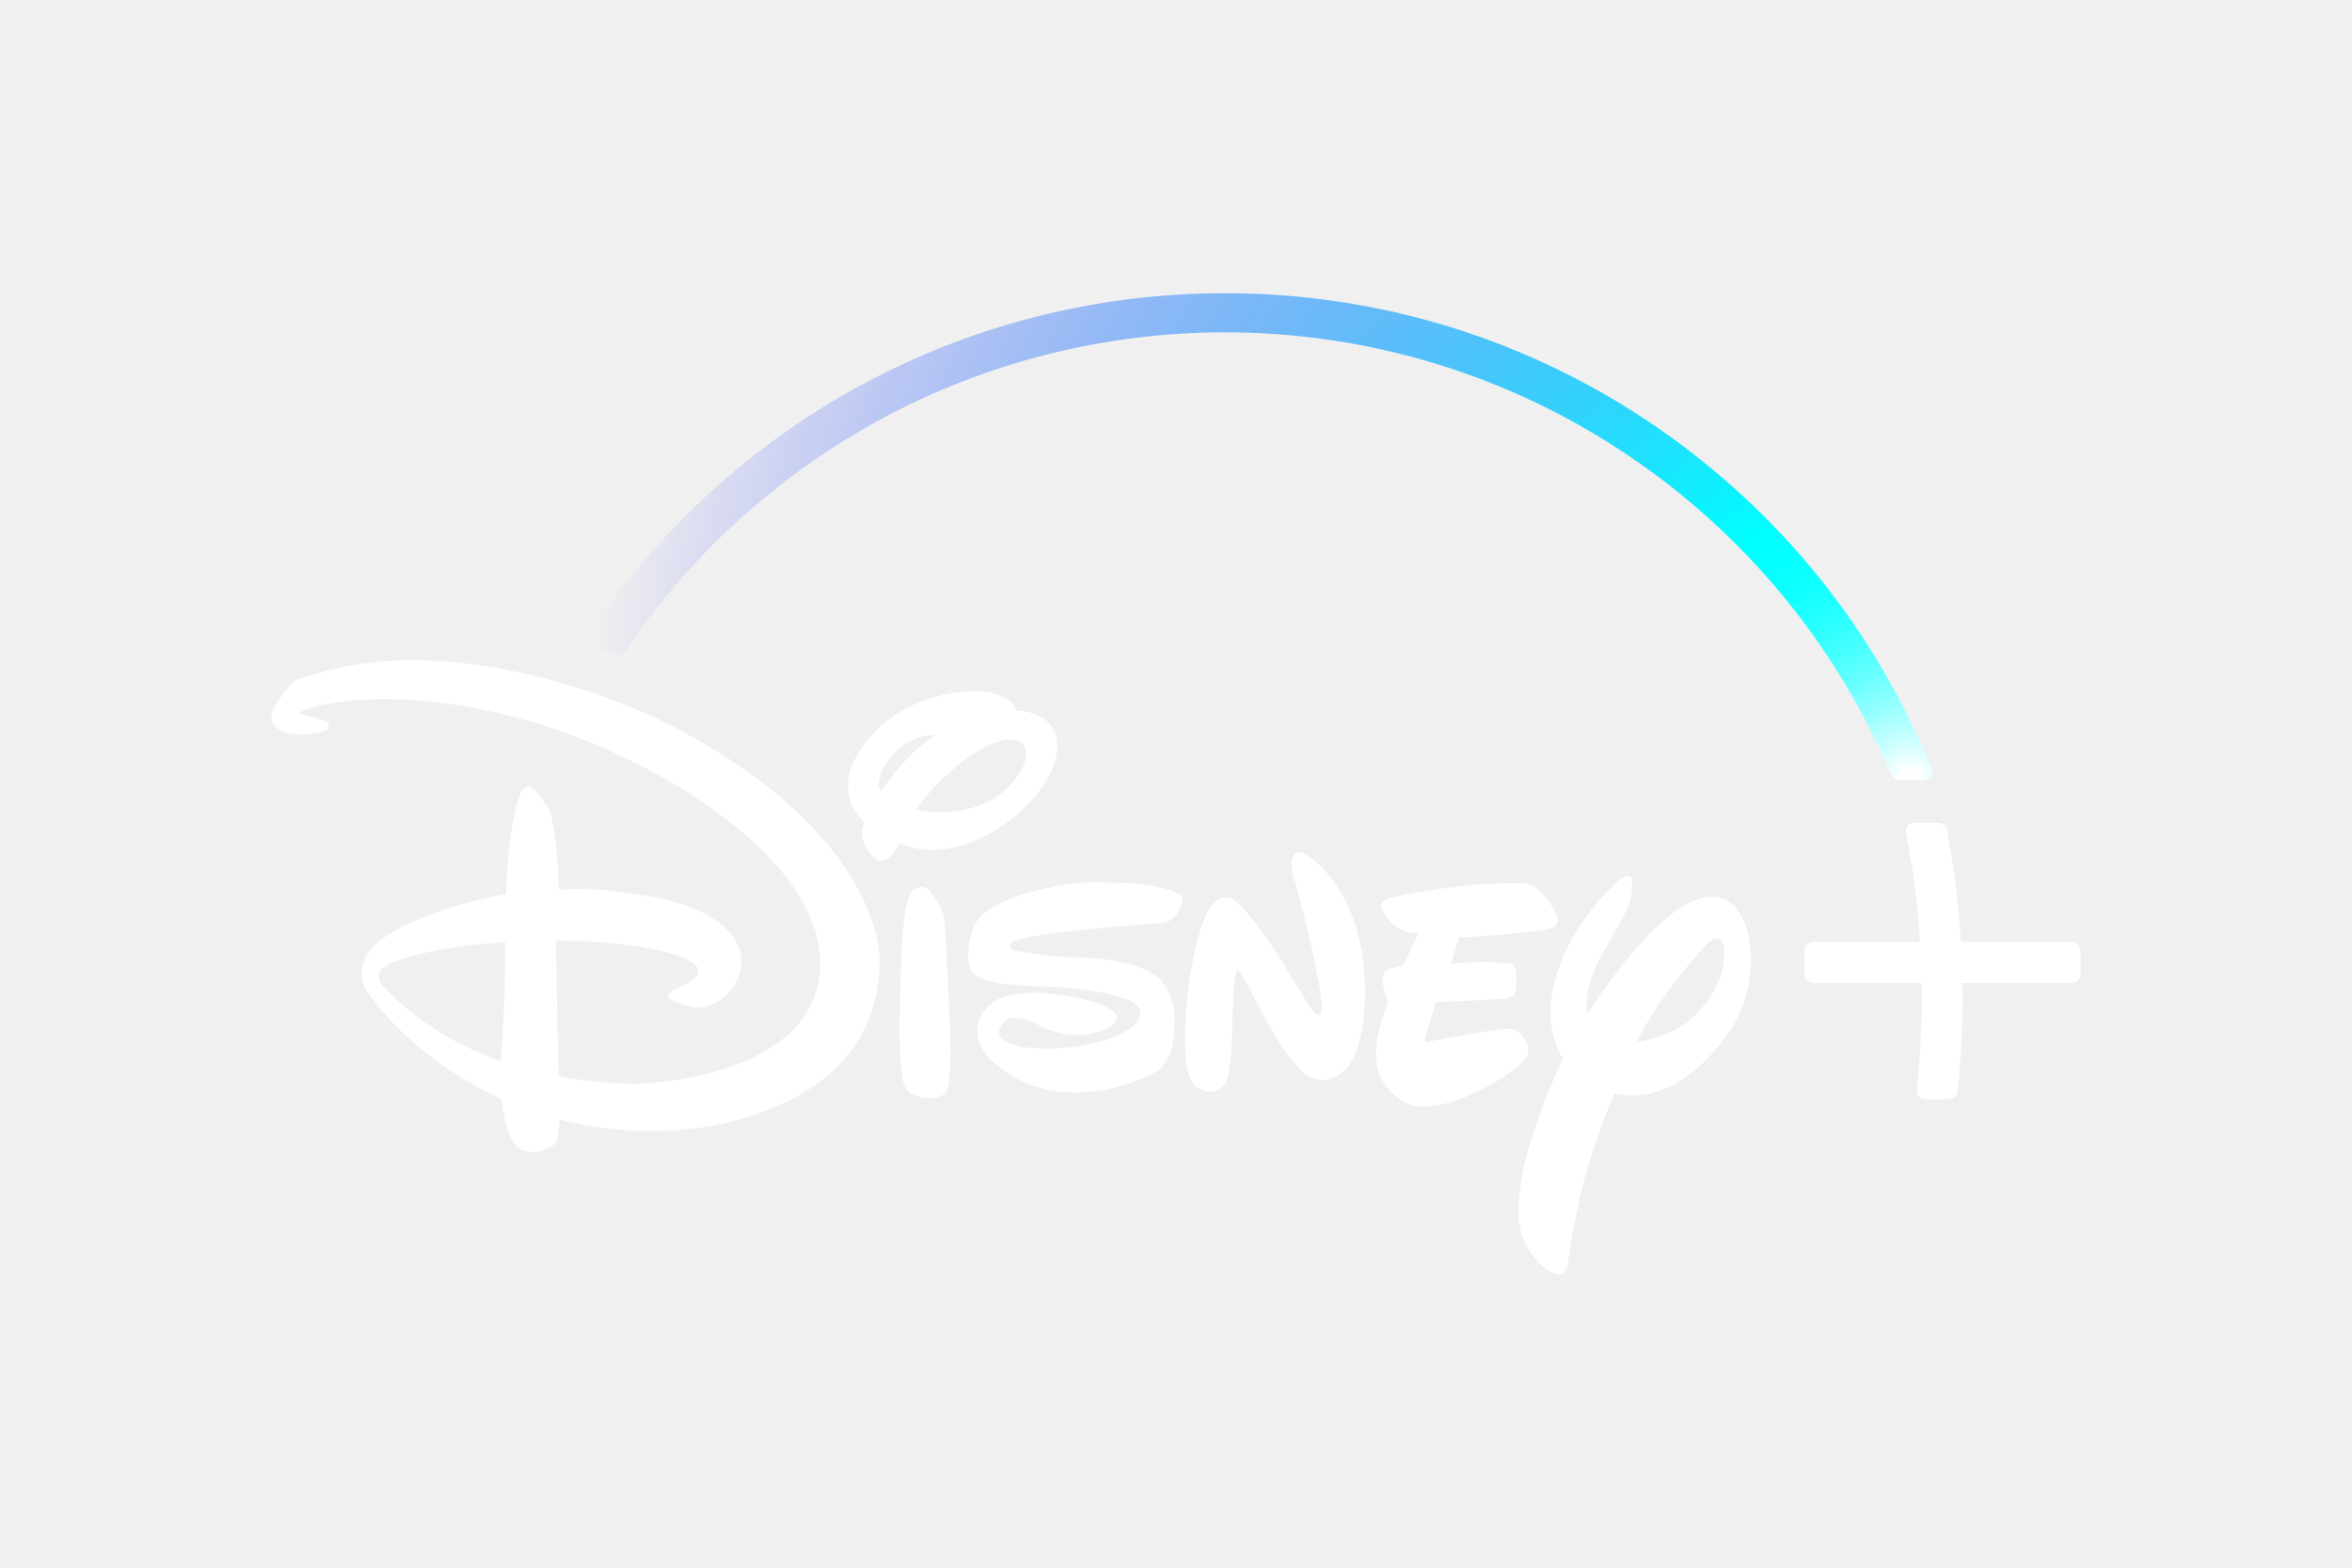
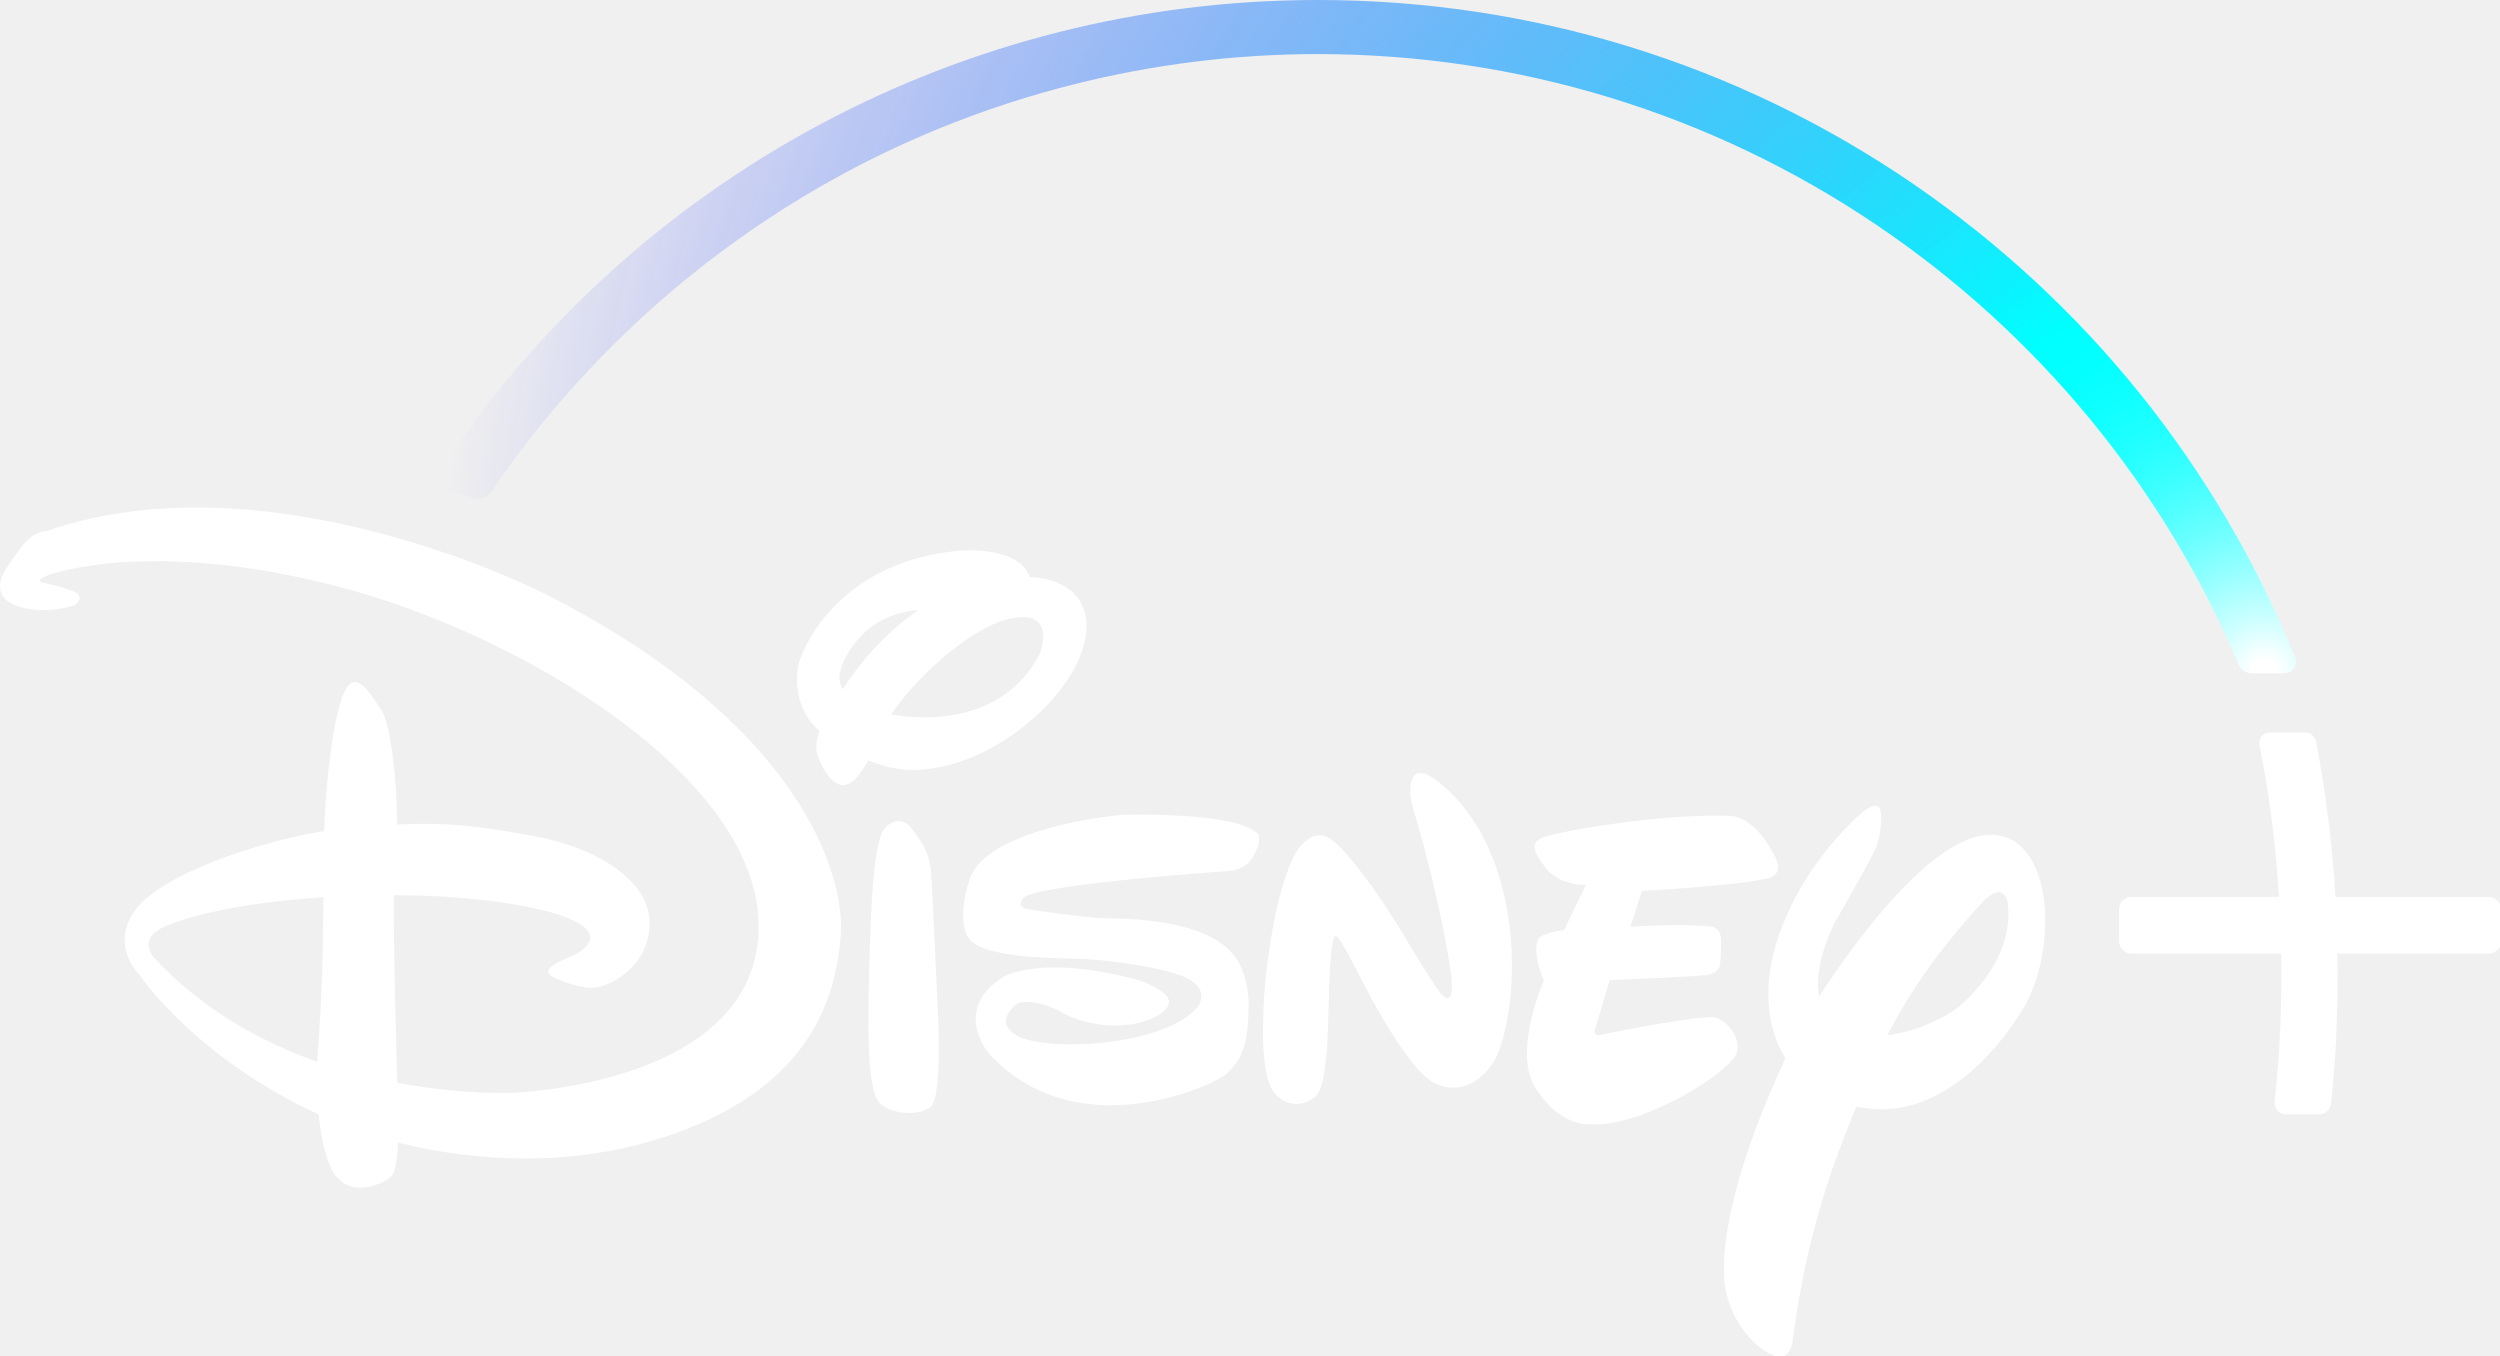
- <svg xmlns="http://www.w3.org/2000/svg" height="800" width="1200" id="svg53" xml:space="preserve" y="0" x="0" version="1.1" viewBox="-156.065 -141.105 1352.565 846.631">
-   <style id="style2" type="text/css">.st1{fill:#fff}</style>
-   <g transform="translate(-439.465 -259.3)" id="Layer_1">
-     <g id="g50">
-       <g id="g11">
-         <g id="g9">
-           <path id="path7" d="M1174.8 624.7c-14.4 3.3-52.3 5.2-52.3 5.2l-4.8 15s18.9-1.6 32.7-.2c0 0 4.5-.5 5 5.1.2 5.2-.4 10.8-.4 10.8s-.3 3.4-5.1 4.2c-5.2.9-40.8 2.2-40.8 2.2l-5.8 19.5s-2.1 4.5 2.7 3.2c4.5-1.2 41.8-8.2 46.7-7.2 5.2 1.3 11 8.2 9.3 14.6-2 7.8-39.2 31.6-61.9 29.9 0 0-11.9.8-22-15.3-9.4-15.3 3.6-44.4 3.6-44.4s-5.9-13.6-1.6-18.1c0 0 2.6-2.3 10-2.9l9.1-18.9s-10.4.7-16.6-6.9c-5.8-7.3-6.2-10.6-1.8-12.6 4.7-2.3 48-10.2 77.8-9.2 0 0 10.4-1 19.3 17-.1 0 4.3 7.3-3.1 9zm-112.1 72.6c-3.8 9-13.9 18.6-26.4 12.6-12.4-6-32.1-46.3-32.1-46.3s-7.5-15-8.9-14.7c0 0-1.6-2.9-2.6 13.5s.2 48.3-6.3 53.3c-6.2 5-13.7 3-17.6-2.9-3.5-5.8-5-19.6-3.1-43.8 2.3-24.2 7.9-50 15.1-58.1 7.2-8 13-2.2 15.2-.1 0 0 9.6 8.7 25.5 34.3l2.8 4.7s14.4 24.2 15.9 24.1c0 0 1.2 1.1 2.2.3 1.5-.4.9-8.2.9-8.2s-3-26.3-16.1-70.9c0 0-2-5.6-.6-10.8 1.3-5.3 6.6-2.8 6.6-2.8s20.4 10.2 30.2 43.4c9.7 33.5 3.1 63.4-.7 72.4zM962.5 612c-1.7 3.4-2.7 8.3-11.3 9.6 0 0-82.3 5.6-86.2 11.4 0 0-2.9 3.4 1.6 4.4 4.5.9 23.1 3.4 32.1 3.9 9.6.1 42 .4 53.6 14.9 0 0 6.9 6.9 6.6 22.5-.3 16-3.1 21.6-9.3 27.4-6.5 5.4-62.3 30.4-98.3-8 0 0-16.6-18.5 5.7-32.5 0 0 16.1-9.7 57 1.7 0 0 12.4 4.5 11.8 9-.7 4.8-10.2 9.9-24 9.6-13.4-.4-23.2-6.8-21.3-5.8 1.8.7-14.4-7.8-19.4-2-5 5.3-3.8 8.6 1.1 11.9 12.5 7.1 60.8 4.6 75.2-11.4 0 0 5.7-6.5-3-11.8-8.7-5-33.6-8-43.3-8.5-9.3-.5-43.9.1-48.9-9.1 0 0-5-6.2.5-23.8 5.8-18.4 46.1-25.5 63.5-27.1 0 0 47.9-1.7 56.7 8.1-.1 0 1.1 2.3-.4 5.6zm-136 107.9c-5.8 4.3-18.1 2.4-21.6-2.4-3.5-4.3-4.7-21.4-4-48.2.7-27.1 1.3-60.7 7.1-66 6.2-5.4 10-.7 12.4 3 2.6 3.6 5.7 7.6 6.4 16.1.6 8.5 2.6 53.1 2.6 53.1s2.6 40.2-2.9 44.4zM839 576.1c-16.9 5.6-28.5 3.7-38.3-.5-4.3 7.5-6.8 9.8-10.1 10.3-4.8.5-9.1-7.2-9.9-9.7-.8-1.9-3.1-5.1-.3-12.7-9.6-8.6-10.3-20.2-8.7-28 2.4-9 18.6-43.2 67.9-47.2 0 0 24.1-1.8 28.2 11.1h.7s23.4.1 22.9 20.9c-.3 20.9-26 46.9-52.4 55.8zm-46-46.3c-5 8-5.2 12.8-2.9 16.1 5.7-8.7 16.1-22.4 31.4-32.8-11.8 1-21.7 6.1-28.5 16.7zm68.1-13.4c-15.5 2.3-39.5 23.1-50.9 40.1 17.5 3.2 48.4 2 62.1-25.9-.1 0 6.5-17.3-11.2-14.2zm420.8 161.1c-9.3 16.2-35.4 50-70.2 42.1-11.5 27.9-21.1 56-26.6 98.2 0 0-1.2 8.2-8 5.3-6.7-2.4-17.9-13.6-20.1-29.1-2.4-20.4 6.7-54.9 25.2-94.4-5.4-8.8-9.1-21.4-5.9-39.3 0 0 4.7-33.2 38-63.2 0 0 4-3.5 6.3-2.4 2.6 1.1 1.4 11.9-.7 17.1-2.1 5.2-17 31-17 31s-9.3 17.4-6.7 31.1c17.5-26.9 57.3-81.2 82-64.1 8.3 5.9 12.1 18.8 12.1 32.7-.1 12.3-3 25.3-8.4 35zm-7.2-42.6s-1.4-10.7-11.8 1.1c-9 9.9-25.2 28.6-38.3 53.9 13.7-1.5 26.9-9 30.9-12.8 6.5-5.8 21.6-21.4 19.2-42.2zm-485.5 13.6c-1.9 24.2-11.2 64.9-77.1 85-43.5 13.1-84.6 6.8-107 1.1-.5 8.9-1.5 12.7-2.9 14.2-1.9 1.9-16.1 10.1-23.9-1.5-3.5-5.5-5.3-15.5-6.3-24.4-50.4-23.2-73.6-56.6-74.5-58.1-1.1-1.1-12.6-13.1-1.1-27.8 10.8-13.3 46.1-26.6 77.9-32 1.1-27.2 4.3-47.7 8.1-57.1 4.6-10.9 10.4-1.1 15.4 6.3 4.2 5.5 6.7 29.2 6.9 48.1 20.8-1 33.1.5 56.3 4.7 30.2 5.5 50.4 20.9 48.6 38.4-1.3 17.2-17.1 24.3-23.1 24.8-6.3.5-16.1-4-16.1-4-6.7-3.2-.5-6 7.6-9.5 8.8-4.3 6.8-8.7 6.8-8.7-3.3-9.6-42.5-16.3-81.5-16.3-.2 21.5.9 57.2 1.4 78 27.3 5.2 47.7 4.2 47.7 4.2s99.6-2.8 102.6-66.4c3.1-63.7-99.3-124.8-175-144.2-75.6-19.8-118.4-6-122.1-4.1-4 2-.3 2.6-.3 2.6s4.1.6 11.2 3c7.5 2.4 1.7 6.3 1.7 6.3-12.9 4.1-27.4 1.5-30.2-4.4-2.8-5.9 1.9-11.2 7.3-18.8 5.4-8 11.3-7.7 11.3-7.7 93.5-32.4 207.4 26.2 207.4 26.2C773 560.5 791.2 623.9 789.2 648.5zM507 645.2c-10.6 5.2-3.3 12.7-3.3 12.7 19.9 21.4 44.4 34.8 67.7 43.1 2.7-36.9 2.3-49.9 2.6-68.5-36.4 2.5-57.4 8.3-67 12.7z" class="st1" />
-         </g>
-       </g>
-       <g id="g19">
-         <g id="g17">
-           <g id="g15">
-             <path id="path13" d="M1479.9 637.6v13.2c0 2.9-2.3 5.2-5.2 5.2h-62.9c0 3.3.1 6.2.1 8.9 0 19.5-.8 35.4-2.7 53.3-.3 2.7-2.5 4.7-5.1 4.7h-13.6c-1.4 0-2.7-.6-3.6-1.6-.9-1-1.4-2.4-1.2-3.8 1.9-17.8 2.8-33.5 2.8-52.6 0-2.8 0-5.7-.1-8.9h-62.2c-2.9 0-5.2-2.3-5.2-5.2v-13.2c0-2.9 2.3-5.2 5.2-5.2h61.3c-1.3-21.5-3.9-42.2-8.1-63.2-.2-1.3.1-2.6.9-3.6s2-1.6 3.3-1.6h14.7c2.3 0 4.2 1.6 4.7 3.9 4.1 21.7 6.7 42.8 8 64.5h63.7c2.8 0 5.2 2.4 5.2 5.2z" class="st1" />
+ <svg xmlns="http://www.w3.org/2000/svg" width="1040" height="564" version="1.1" xml:space="preserve">
+   <defs>
+     <radialGradient gradientTransform="matrix(1,0,0,1,-439.465,-259.3)" id="SVGID_1_" cx="1381.524" cy="538.896" r="760.124" gradientUnits="userSpaceOnUse">
+       <stop stop-color="#fff" offset="0.007" id="stop23" />
+       <stop stop-color="#cbffff" offset="0.03" id="stop25" />
+       <stop stop-color="#96ffff" offset="0.057" id="stop27" />
+       <stop stop-color="#68ffff" offset="0.084" id="stop29" />
+       <stop stop-color="#43ffff" offset="0.111" id="stop31" />
+       <stop stop-color="#25ffff" offset="0.138" id="stop33" />
+       <stop stop-color="#1ff" offset="0.165" id="stop35" />
+       <stop stop-color="#04ffff" offset="0.191" id="stop37" />
+       <stop stop-color="#0ff" offset="0.216" id="stop39" />
+       <stop stop-opacity="0" stop-color="#00f" offset="1" id="stop41" />
+     </radialGradient>
+   </defs>
+   <g>
+     <g id="Layer_1">
+       <g id="g50">
+         <g id="g11">
+           <g id="g9">
+             <path fill="#fff" class="st1" d="m735.335,365.4c-14.4,3.3 -52.3,5.2 -52.3,5.2l-4.8,15s18.9,-1.6 32.7,-0.2c0,0 4.5,-0.5 5,5.1c0.2,5.2 -0.4,10.8 -0.4,10.8s-0.3,3.4 -5.1,4.2c-5.2,0.9 -40.8,2.2 -40.8,2.2l-5.8,19.5s-2.1,4.5 2.7,3.2c4.5,-1.2 41.8,-8.2 46.7,-7.2c5.2,1.3 11,8.2 9.3,14.6c-2,7.8 -39.2,31.6 -61.9,29.9c0,0 -11.9,0.8 -22,-15.3c-9.4,-15.3 3.6,-44.4 3.6,-44.4s-5.9,-13.6 -1.6,-18.1c0,0 2.6,-2.3 10,-2.9l9.1,-18.9s-10.4,0.7 -16.6,-6.9c-5.8,-7.3 -6.2,-10.6 -1.8,-12.6c4.7,-2.3 48,-10.2 77.8,-9.2c0,0 10.4,-1 19.3,17c-0.1,0 4.3,7.3 -3.1,9zm-112.1,72.6c-3.8,9 -13.9,18.6 -26.4,12.6c-12.4,-6 -32.1,-46.3 -32.1,-46.3s-7.5,-15 -8.9,-14.7c0,0 -1.6,-2.9 -2.6,13.5s0.2,48.3 -6.3,53.3c-6.2,5 -13.7,3 -17.6,-2.9c-3.5,-5.8 -5,-19.6 -3.1,-43.8c2.3,-24.2 7.9,-50 15.1,-58.1c7.2,-8 13,-2.2 15.2,-0.1c0,0 9.6,8.7 25.5,34.3l2.8,4.7s14.4,24.2 15.9,24.1c0,0 1.2,1.1 2.2,0.3c1.5,-0.4 0.9,-8.2 0.9,-8.2s-3,-26.3 -16.1,-70.9c0,0 -2,-5.6 -0.6,-10.8c1.3,-5.3 6.6,-2.8 6.6,-2.8s20.4,10.2 30.2,43.4c9.7,33.5 3.1,63.4 -0.7,72.4zm-100.2,-85.3c-1.7,3.4 -2.7,8.3 -11.3,9.6c0,0 -82.3,5.6 -86.2,11.4c0,0 -2.9,3.4 1.6,4.4c4.5,0.9 23.1,3.4 32.1,3.9c9.6,0.1 42,0.4 53.6,14.9c0,0 6.9,6.9 6.6,22.5c-0.3,16 -3.1,21.6 -9.3,27.4c-6.5,5.4 -62.3,30.4 -98.3,-8c0,0 -16.6,-18.5 5.7,-32.5c0,0 16.1,-9.7 57,1.7c0,0 12.4,4.5 11.8,9c-0.7,4.8 -10.2,9.9 -24,9.6c-13.4,-0.4 -23.2,-6.8 -21.3,-5.8c1.8,0.7 -14.4,-7.8 -19.4,-2c-5,5.3 -3.8,8.6 1.1,11.9c12.5,7.1 60.8,4.6 75.2,-11.4c0,0 5.7,-6.5 -3,-11.8c-8.7,-5 -33.6,-8 -43.3,-8.5c-9.3,-0.5 -43.9,0.1 -48.9,-9.1c0,0 -5,-6.2 0.5,-23.8c5.8,-18.4 46.1,-25.5 63.5,-27.1c0,0 47.9,-1.7 56.7,8.1c-0.1,0 1.1,2.3 -0.4,5.6zm-136,107.9c-5.8,4.3 -18.1,2.4 -21.6,-2.4c-3.5,-4.3 -4.7,-21.4 -4,-48.2c0.7,-27.1 1.3,-60.7 7.1,-66c6.2,-5.4 10,-0.7 12.4,3c2.6,3.6 5.7,7.6 6.4,16.1c0.6,8.5 2.6,53.1 2.6,53.1s2.6,40.2 -2.9,44.4zm12.5,-143.8c-16.9,5.6 -28.5,3.7 -38.3,-0.5c-4.3,7.5 -6.8,9.8 -10.1,10.3c-4.8,0.5 -9.1,-7.2 -9.9,-9.7c-0.8,-1.9 -3.1,-5.1 -0.3,-12.7c-9.6,-8.6 -10.3,-20.2 -8.7,-28c2.4,-9 18.6,-43.2 67.9,-47.2c0,0 24.1,-1.8 28.2,11.1l0.7,0s23.4,0.1 22.9,20.9c-0.3,20.9 -26,46.9 -52.4,55.8zm-46,-46.3c-5,8 -5.2,12.8 -2.9,16.1c5.7,-8.7 16.1,-22.4 31.4,-32.8c-11.8,1 -21.7,6.1 -28.5,16.7zm68.1,-13.4c-15.5,2.3 -39.5,23.1 -50.9,40.1c17.5,3.2 48.4,2 62.1,-25.9c-0.1,0 6.5,-17.3 -11.2,-14.2zm420.8,161.1c-9.3,16.2 -35.4,50 -70.2,42.1c-11.5,27.9 -21.1,56 -26.6,98.2c0,0 -1.2,8.2 -8,5.3c-6.7,-2.4 -17.9,-13.6 -20.1,-29.1c-2.4,-20.4 6.7,-54.9 25.2,-94.4c-5.4,-8.8 -9.1,-21.4 -5.9,-39.3c0,0 4.7,-33.2 38,-63.2c0,0 4,-3.5 6.3,-2.4c2.6,1.1 1.4,11.9 -0.7,17.1c-2.1,5.2 -17,31 -17,31s-9.3,17.4 -6.7,31.1c17.5,-26.9 57.3,-81.2 82,-64.1c8.3,5.9 12.1,18.8 12.1,32.7c-0.1,12.3 -3,25.3 -8.4,35zm-7.2,-42.6s-1.4,-10.7 -11.8,1.1c-9,9.9 -25.2,28.6 -38.3,53.9c13.7,-1.5 26.9,-9 30.9,-12.8c6.5,-5.8 21.6,-21.4 19.2,-42.2zm-485.5,13.6c-1.9,24.2 -11.2,64.9 -77.1,85c-43.5,13.1 -84.6,6.8 -107,1.1c-0.5,8.9 -1.5,12.7 -2.9,14.2c-1.9,1.9 -16.1,10.1 -23.9,-1.5c-3.5,-5.5 -5.3,-15.5 -6.3,-24.4c-50.4,-23.2 -73.6,-56.6 -74.5,-58.1c-1.1,-1.1 -12.6,-13.1 -1.1,-27.8c10.8,-13.3 46.1,-26.6 77.9,-32c1.1,-27.2 4.3,-47.7 8.1,-57.1c4.6,-10.9 10.4,-1.1 15.4,6.3c4.2,5.5 6.7,29.2 6.9,48.1c20.8,-1 33.1,0.5 56.3,4.7c30.2,5.5 50.4,20.9 48.6,38.4c-1.3,17.2 -17.1,24.3 -23.1,24.8c-6.3,0.5 -16.1,-4 -16.1,-4c-6.7,-3.2 -0.5,-6 7.6,-9.5c8.8,-4.3 6.8,-8.7 6.8,-8.7c-3.3,-9.6 -42.5,-16.3 -81.5,-16.3c-0.2,21.5 0.9,57.2 1.4,78c27.3,5.2 47.7,4.2 47.7,4.2s99.6,-2.8 102.6,-66.4c3.1,-63.7 -99.3,-124.8 -175,-144.2c-75.6,-19.8 -118.4,-6 -122.1,-4.1c-4,2 -0.3,2.6 -0.3,2.6s4.1,0.6 11.2,3c7.5,2.4 1.7,6.3 1.7,6.3c-12.9,4.1 -27.4,1.5 -30.2,-4.4c-2.8,-5.9 1.9,-11.2 7.3,-18.8c5.4,-8 11.3,-7.7 11.3,-7.7c93.5,-32.4 207.4,26.2 207.4,26.2c106.7,54.1 124.9,117.5 122.9,142.1zm-282.2,-3.3c-10.6,5.2 -3.3,12.7 -3.3,12.7c19.9,21.4 44.4,34.8 67.7,43.1c2.7,-36.9 2.3,-49.9 2.6,-68.5c-36.4,2.5 -57.4,8.3 -67,12.7z" id="path7" />
          </g>
        </g>
-       </g>
-       <g id="g48">
-         <g id="g46">
-           <path id="path21" d="M639.2 463.3h-.1m-.7.1c-.3 0-.6-.1-.9-.1.3.1.6.1.9.1h.3-.3zm0 0c-.3 0-.6-.1-.9-.1.3.1.6.1.9.1h.3-.3z" fill="none" />
-           <radialGradient gradientUnits="userSpaceOnUse" r="760.124" cy="538.896" cx="1381.524" id="SVGID_1_">
-             <stop id="stop23" offset=".007" stop-color="#fff" />
-             <stop id="stop25" offset=".03" stop-color="#cbffff" />
-             <stop id="stop27" offset=".057" stop-color="#96ffff" />
-             <stop id="stop29" offset=".084" stop-color="#68ffff" />
-             <stop id="stop31" offset=".111" stop-color="#43ffff" />
-             <stop id="stop33" offset=".138" stop-color="#25ffff" />
-             <stop id="stop35" offset=".165" stop-color="#1ff" />
-             <stop id="stop37" offset=".191" stop-color="#04ffff" />
-             <stop id="stop39" offset=".216" stop-color="#0ff" />
-             <stop id="stop41" offset="1" stop-color="#00f" stop-opacity="0" />
-           </radialGradient>
-           <path id="path44" d="M1394.3 532.9c-32.5-79.9-87.4-148-158.8-197-73.1-50.1-158.8-76.6-247.8-76.6-147.2 0-283.8 73.1-365.3 195.6-.9 1.3-1.1 3-.6 4.5.5 1.6 1.7 2.7 3.2 3.2l11.4 3.9c.7.2 1.4.3 2 .3 2.1 0 4.1-1.1 5.3-2.8 37.4-55 88-100.7 146.4-132.3 60.3-32.6 128.6-49.9 197.5-49.9 83.3 0 163.6 24.6 232.4 71 67.1 45.3 119.2 108.6 150.7 182.9.9 2.2 3.1 3.7 5.5 3.7h13.6c1.6 0 3.1-.8 3.9-2.1 1-1.3 1.2-2.9.6-4.4zm-755.9-69.5c-.3 0-.6-.1-.9-.2.3.1.6.2.9.2zm735 74.2c.3.2.6.4.9.5-.3-.2-.6-.3-.9-.5z" fill="url(#SVGID_1_)" />
+         <g id="g19">
+           <g id="g17">
+             <g id="g15">
+               <path fill="#fff" class="st1" d="m1040.435,378.3l0,13.2c0,2.9 -2.3,5.2 -5.2,5.2l-62.9,0c0,3.3 0.1,6.2 0.1,8.9c0,19.5 -0.8,35.4 -2.7,53.3c-0.3,2.7 -2.5,4.7 -5.1,4.7l-13.6,0c-1.4,0 -2.7,-0.6 -3.6,-1.6c-0.9,-1 -1.4,-2.4 -1.2,-3.8c1.9,-17.8 2.8,-33.5 2.8,-52.6c0,-2.8 0,-5.7 -0.1,-8.9l-62.2,0c-2.9,0 -5.2,-2.3 -5.2,-5.2l0,-13.2c0,-2.9 2.3,-5.2 5.2,-5.2l61.3,0c-1.3,-21.5 -3.9,-42.2 -8.1,-63.2c-0.2,-1.3 0.1,-2.6 0.9,-3.6s2,-1.6 3.3,-1.6l14.7,0c2.3,0 4.2,1.6 4.7,3.9c4.1,21.7 6.7,42.8 8,64.5l63.7,0c2.8,0 5.2,2.4 5.2,5.2z" id="path13" />
+             </g>
+           </g>
+         </g>
+         <g id="g48">
+           <g id="g46">
+             <path fill="none" d="m199.735,204l-0.1,0m-0.7,0.1c-0.3,0 -0.6,-0.1 -0.9,-0.1c0.3,0.1 0.6,0.1 0.9,0.1l0.3,0l-0.3,0zm0,0c-0.3,0 -0.6,-0.1 -0.9,-0.1c0.3,0.1 0.6,0.1 0.9,0.1l0.3,0l-0.3,0z" id="path21" />
+             <path fill="url(#SVGID_1_)" d="m954.835,273.6c-32.5,-79.9 -87.4,-148 -158.8,-197c-73.1,-50.1 -158.8,-76.6 -247.8,-76.6c-147.2,0 -283.8,73.1 -365.3,195.6c-0.9,1.3 -1.1,3 -0.6,4.5c0.5,1.6 1.7,2.7 3.2,3.2l11.4,3.9c0.7,0.2 1.4,0.3 2,0.3c2.1,0 4.1,-1.1 5.3,-2.8c37.4,-55 88,-100.7 146.4,-132.3c60.3,-32.6 128.6,-49.9 197.5,-49.9c83.3,0 163.6,24.6 232.4,71c67.1,45.3 119.2,108.6 150.7,182.9c0.9,2.2 3.1,3.7 5.5,3.7l13.6,0c1.6,0 3.1,-0.8 3.9,-2.1c1,-1.3 1.2,-2.9 0.6,-4.4zm-755.9,-69.5c-0.3,0 -0.6,-0.1 -0.9,-0.2c0.3,0.1 0.6,0.2 0.9,0.2zm735,74.2c0.3,0.2 0.6,0.4 0.9,0.5c-0.3,-0.2 -0.6,-0.3 -0.9,-0.5z" id="path44" />
+           </g>
        </g>
      </g>
    </g>
  </g>
</svg>
